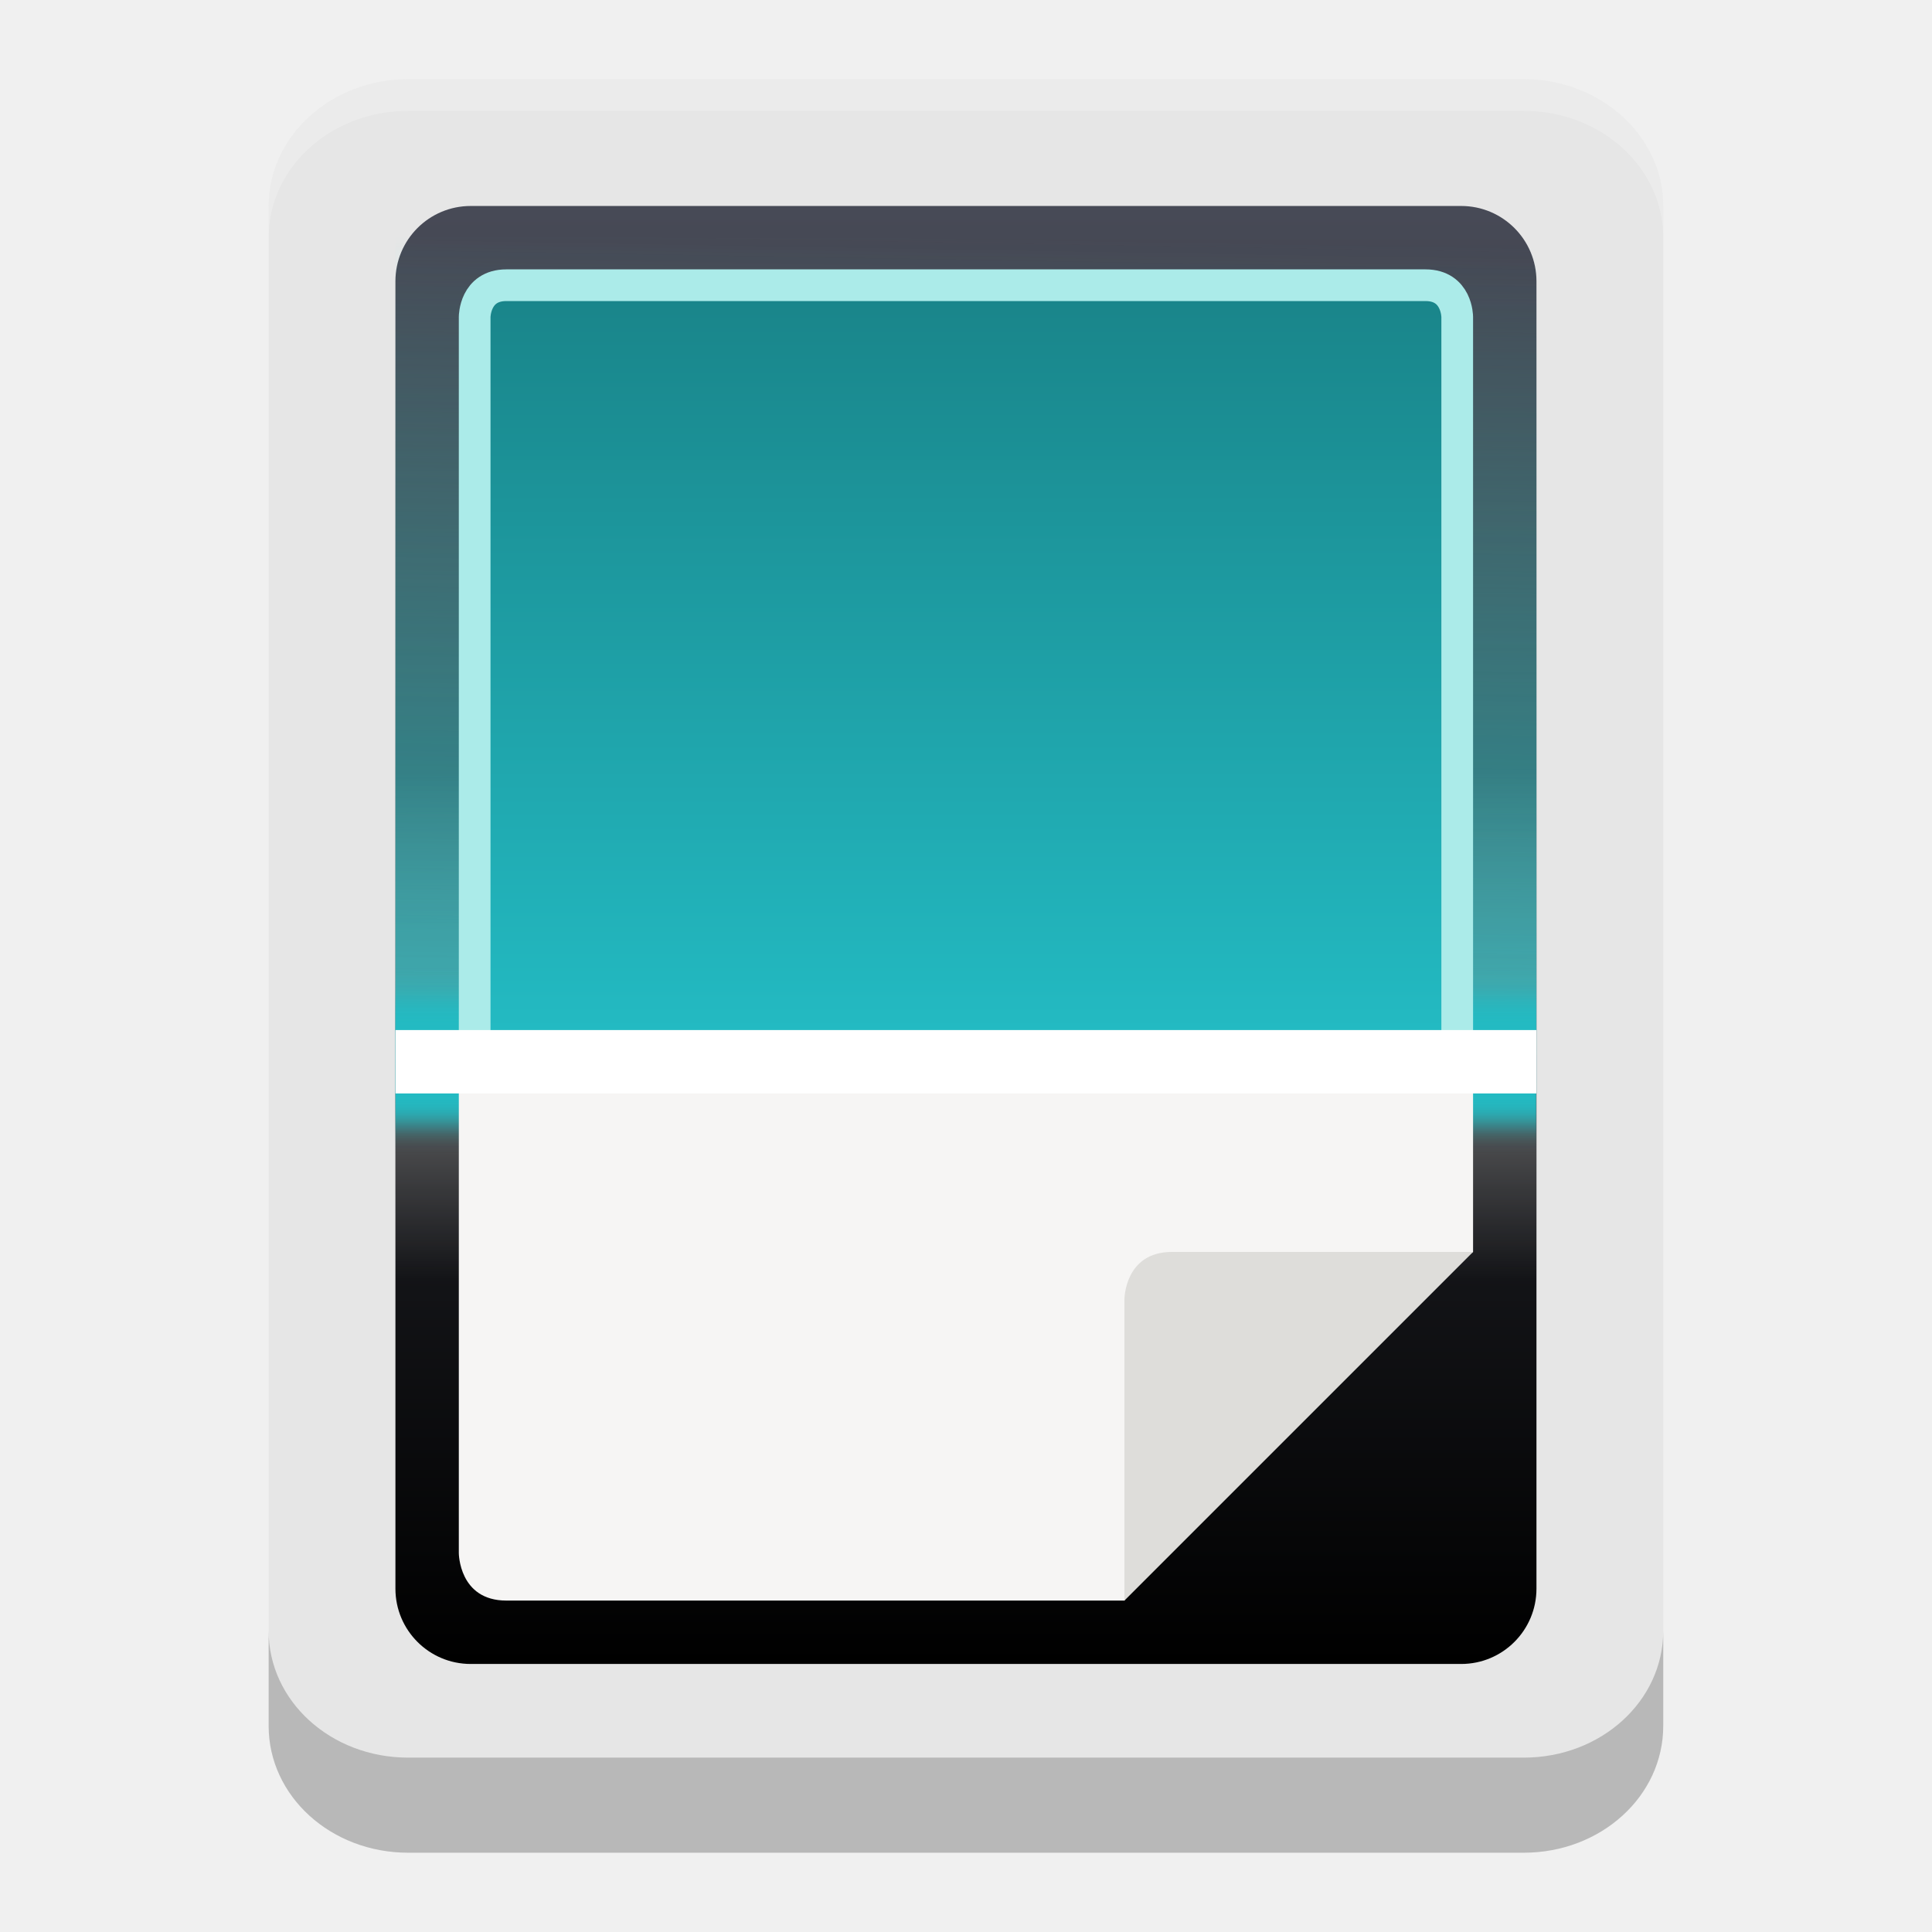
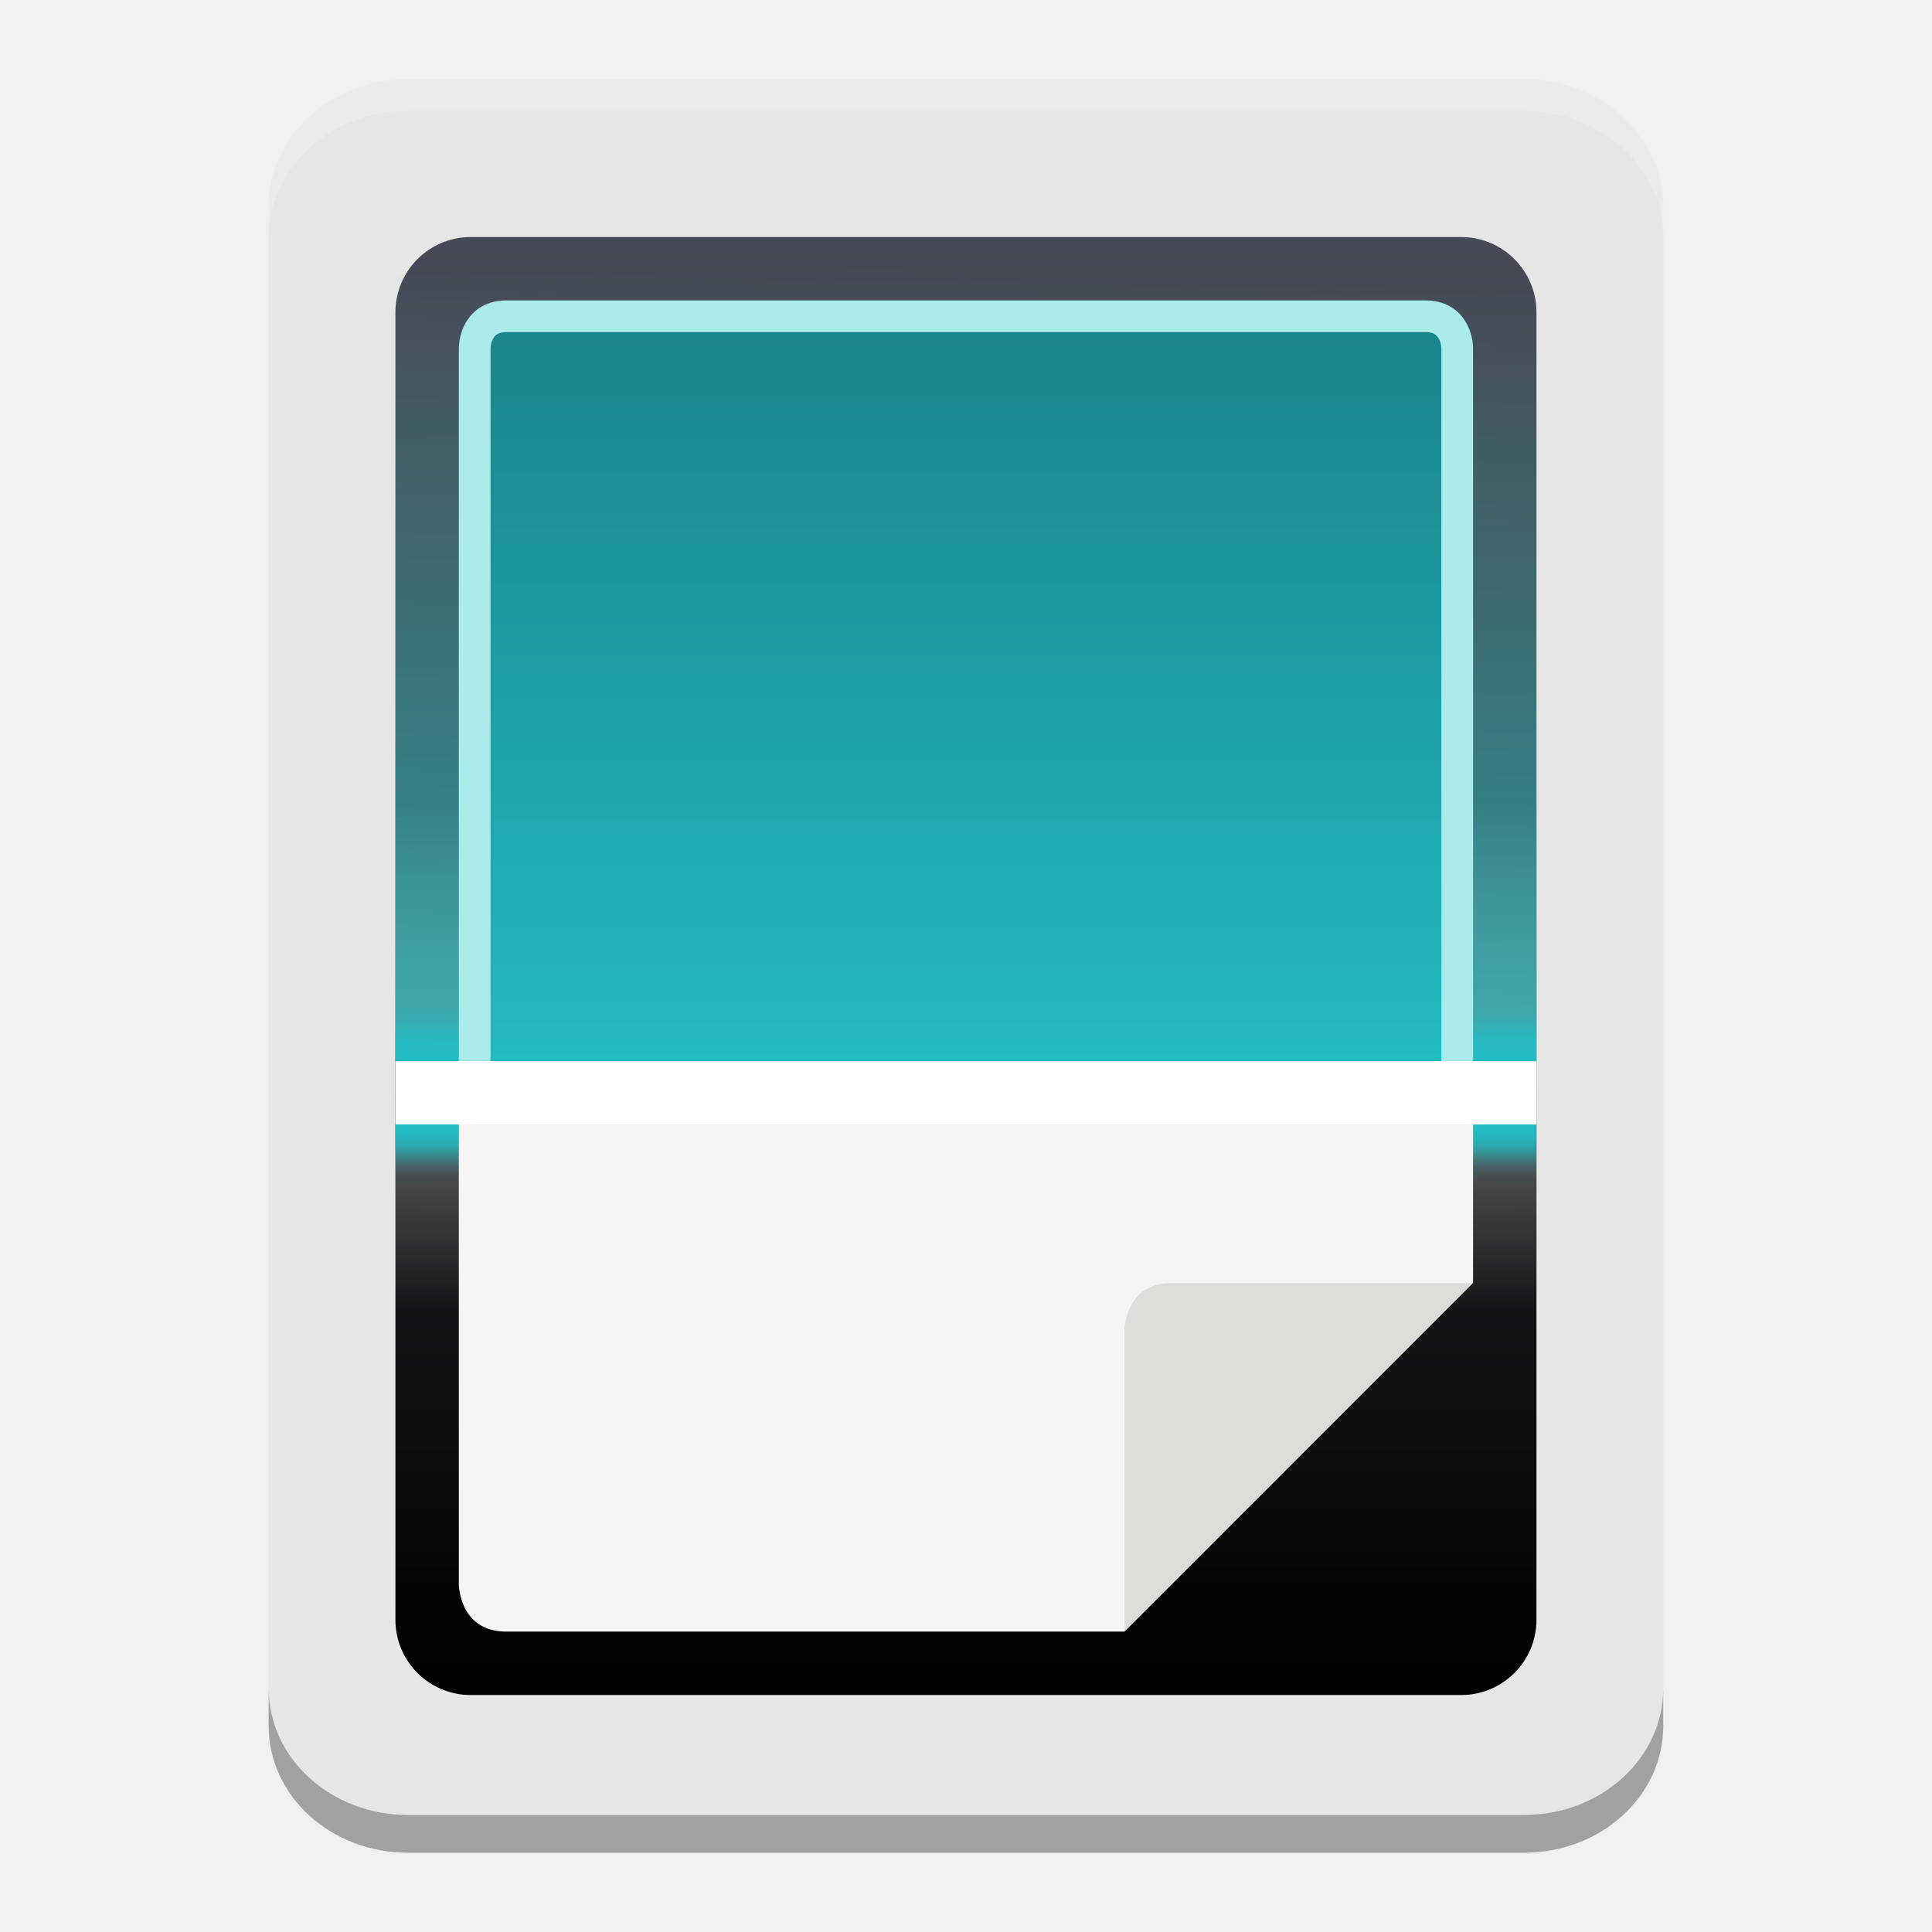
<svg xmlns="http://www.w3.org/2000/svg" enable-background="new" version="1.0" viewBox="0 0 512 512">
  <defs>
-     <linearGradient id="d" x1="-156" x2="220" y1="-256" y2="-256" gradientTransform="matrix(.2604 0 0 .28125 228.62 9.9997)" gradientUnits="userSpaceOnUse">
+     <linearGradient id="d" x1="-156" x2="220" y1="-256" y2="-256" gradientTransform="matrix(.2604 0 0 .28125 226.66 9.9997)" gradientUnits="userSpaceOnUse">
      <stop offset="0" />
      <stop stop-color="#4c4f5c" offset="1" />
    </linearGradient>
-     <radialGradient id="a" cx="-72.632" cy="88.045" r="200" gradientTransform="matrix(.08037 0 0 2.375 234.09 -273.11)" gradientUnits="userSpaceOnUse">
+     <radialGradient id="a" cx="-72.632" cy="88.045" r="200" gradientTransform="matrix(.08037 0 0 2.375 232.13 -273.11)" gradientUnits="userSpaceOnUse">
      <stop stop-color="#d5d3cf" offset="0" />
      <stop stop-color="#d5d3cf" stop-opacity="0" offset="1" />
    </radialGradient>
    <clipPath id="f">
      <rect x="270.27" y="-71.789" width="288" height="229.05" rx="0" ry="0" enable-background="new" fill="#e66100" style="paint-order:normal" />
    </clipPath>
    <filter id="e" x="-.234" y="-.018" width="1.468" height="1.037" color-interpolation-filters="sRGB">
      <feGaussianBlur stdDeviation="2.342" />
    </filter>
-     <linearGradient id="c" x1="-74" x2="-16" y1="-243.12" y2="-242" gradientTransform="matrix(.93103 0 0 1.0588 292.9 192.24)" gradientUnits="userSpaceOnUse">
+     <linearGradient id="c" x1="-74" x2="-16" y1="-243.12" y2="-242" gradientTransform="matrix(.93103 0 0 1.0588 290.94 192.24)" gradientUnits="userSpaceOnUse">
      <stop stop-color="#23bac2" offset="0" />
      <stop stop-color="#6bf9f4" stop-opacity="0" offset="1" />
    </linearGradient>
-     <linearGradient id="b" x1="72" x2="24" y1="244" y2="244" gradientTransform="rotate(-90,61,239)" gradientUnits="userSpaceOnUse">
+     <linearGradient id="b" x1="72" x2="24" y1="244" y2="244" gradientTransform="rotate(-90 60.021 238.02)" gradientUnits="userSpaceOnUse">
      <stop stop-color="#23bac2" offset="0" />
      <stop stop-color="#198388" offset="1" />
    </linearGradient>
  </defs>
  <g transform="matrix(4.1998 0 0 4.1998 -698.42 -5.7647)">
    <g transform="translate(183.25 -173.63)" enable-background="new">
      <rect transform="rotate(90)" x="180" y="-88" width="111.91" height="88" rx="8" ry="8.8" enable-background="new" fill="#e6e6e6" style="paint-order:normal" />
      <g transform="rotate(180 54 234)">
-         <rect transform="rotate(90)" x="188" y="-100" width="92" height="72" rx="4.75" ry="4.75" enable-background="new" fill="url(#d)" style="paint-order:normal" />
-         <rect transform="rotate(90)" x="188" y="-100" width="92" height="72" rx="0" ry="0" enable-background="new" fill="url(#a)" opacity=".486" style="paint-order:normal" />
-         <rect transform="rotate(-90)" x="-228" y="36" width="4" height="60" fill="#fff" opacity=".5" />
-         <rect transform="rotate(90)" x="224" y="-100" width="54" height="72" rx="0" ry="0" enable-background="new" fill="url(#c)" opacity=".8" style="paint-order:normal" />
-         <path transform="matrix(1.7947e-8 .33333 -.31425 0 77.44 97.911)" d="m372.27-113.05v304h24v-304z" clip-path="url(#f)" color="#000000" color-rendering="auto" dominant-baseline="auto" enable-background="new" fill="#23bac2" filter="url(#e)" image-rendering="auto" shape-rendering="auto" solid-color="#000000" style="font-feature-settings:normal;font-variant-alternates:normal;font-variant-caps:normal;font-variant-ligatures:normal;font-variant-numeric:normal;font-variant-position:normal;isolation:auto;mix-blend-mode:normal;shape-padding:0;text-decoration-color:#000000;text-decoration-line:none;text-decoration-style:solid;text-indent:0;text-orientation:mixed;text-transform:none;white-space:normal" />
-         <path d="m95 227v46s0 2-2 2h-58c-2 0-2-2-2-2v-46" fill="url(#b)" stroke="#abebe9" stroke-width="2" />
+         <rect transform="rotate(90)" x="186.04" y="-100" width="92" height="72" rx="4.75" ry="4.75" enable-background="new" fill="url(#d)" style="paint-order:normal" />
+         <rect transform="rotate(90)" x="186.04" y="-100" width="92" height="72" rx="0" ry="0" enable-background="new" fill="url(#a)" opacity=".486" style="paint-order:normal" />
+         <rect transform="rotate(-90)" x="-226.04" y="36" width="4" height="60" fill="#fff" opacity=".5" />
+         <rect transform="rotate(90)" x="222.04" y="-100" width="54" height="72" rx="0" ry="0" enable-background="new" fill="url(#c)" opacity=".8" style="paint-order:normal" />
+         <path transform="matrix(1.7947e-8 .33333 -.31425 0 77.44 95.953)" d="m372.27-113.05v304h24v-304z" clip-path="url(#f)" color="#000000" color-rendering="auto" dominant-baseline="auto" enable-background="new" fill="#23bac2" filter="url(#e)" image-rendering="auto" shape-rendering="auto" solid-color="#000000" style="font-feature-settings:normal;font-variant-alternates:normal;font-variant-caps:normal;font-variant-ligatures:normal;font-variant-numeric:normal;font-variant-position:normal;isolation:auto;mix-blend-mode:normal;shape-padding:0;text-decoration-color:#000000;text-decoration-line:none;text-decoration-style:solid;text-indent:0;text-orientation:mixed;text-transform:none;white-space:normal" />
+         <path d="m95 225.04v46s0 2-2 2h-58c-2 0-2-2-2-2v-46" fill="url(#b)" stroke="#abebe9" stroke-width="2" />
        <g transform="matrix(0,-1,-1,0,306,300)">
-           <path d="m74 210v64h12l9-15 13-7v-39c0-3-3-3-3-3z" enable-background="new" fill="#f6f5f4" />
-           <path d="m108 252h-19s-3 0-3 3v19z" enable-background="new" fill="#deddda" />
+           <path d="m75.958 210v64h12l9-15 13-7v-39c0-3-3-3-3-3z" enable-background="new" fill="#f6f5f4" />
+           <path d="m109.96 252h-19s-3 0-3 3v19z" enable-background="new" fill="#deddda" />
        </g>
-         <path d="m100 224h-72v4h72z" color="#000000" color-rendering="auto" dominant-baseline="auto" enable-background="new" fill="#fff" image-rendering="auto" shape-rendering="auto" solid-color="#000000" style="font-feature-settings:normal;font-variant-alternates:normal;font-variant-caps:normal;font-variant-ligatures:normal;font-variant-numeric:normal;font-variant-position:normal;isolation:auto;mix-blend-mode:normal;shape-padding:0;text-decoration-color:#000000;text-decoration-line:none;text-decoration-style:solid;text-indent:0;text-orientation:mixed;text-transform:none;white-space:normal" />
+         <path d="m100 222.04h-72v4h72z" color="#000000" color-rendering="auto" dominant-baseline="auto" enable-background="new" fill="#fff" image-rendering="auto" shape-rendering="auto" solid-color="#000000" style="font-feature-settings:normal;font-variant-alternates:normal;font-variant-caps:normal;font-variant-ligatures:normal;font-variant-numeric:normal;font-variant-position:normal;isolation:auto;mix-blend-mode:normal;shape-padding:0;text-decoration-color:#000000;text-decoration-line:none;text-decoration-style:solid;text-indent:0;text-orientation:mixed;text-transform:none;white-space:normal" />
      </g>
-       <path transform="translate(-20,172)" d="m20 105.91v6c0 4.432 3.926 8 8.801 8h70.398c4.875 0 8.801-3.568 8.801-8v-6c0 4.432-3.926 8-8.801 8h-70.398c-4.875 0-8.801-3.568-8.801-8z" enable-background="new" opacity=".2" style="paint-order:normal" />
-       <path transform="translate(-20,172)" d="m28.801 8c-4.875 0-8.801 3.568-8.801 8v2c0-4.432 3.926-8 8.801-8h70.398c4.875 0 8.801 3.568 8.801 8v-2c0-4.432-3.926-8-8.801-8z" enable-background="new" fill="#fff" opacity=".2" style="paint-order:normal" />
+       <path d="m2.2302e-6 281.53v2.381c0 4.432 3.925 8 8.801 8h70.398c4.875 0 8.801-3.568 8.801-8v-2.364c-0.01 4.424-3.93 7.983-8.799 7.983h-70.4c-4.875 0-8.8-3.568-8.8-8z" opacity=".3" style="paint-order:normal" />
+       <path d="m8.801 180c-4.875 0-8.801 3.568-8.801 8v2c0-4.432 3.926-8 8.801-8h70.398c4.875 0 8.801 3.568 8.801 8v-2c0-4.432-3.926-8-8.801-8z" enable-background="new" fill="#fff" opacity=".2" style="paint-order:normal" />
    </g>
  </g>
</svg>
